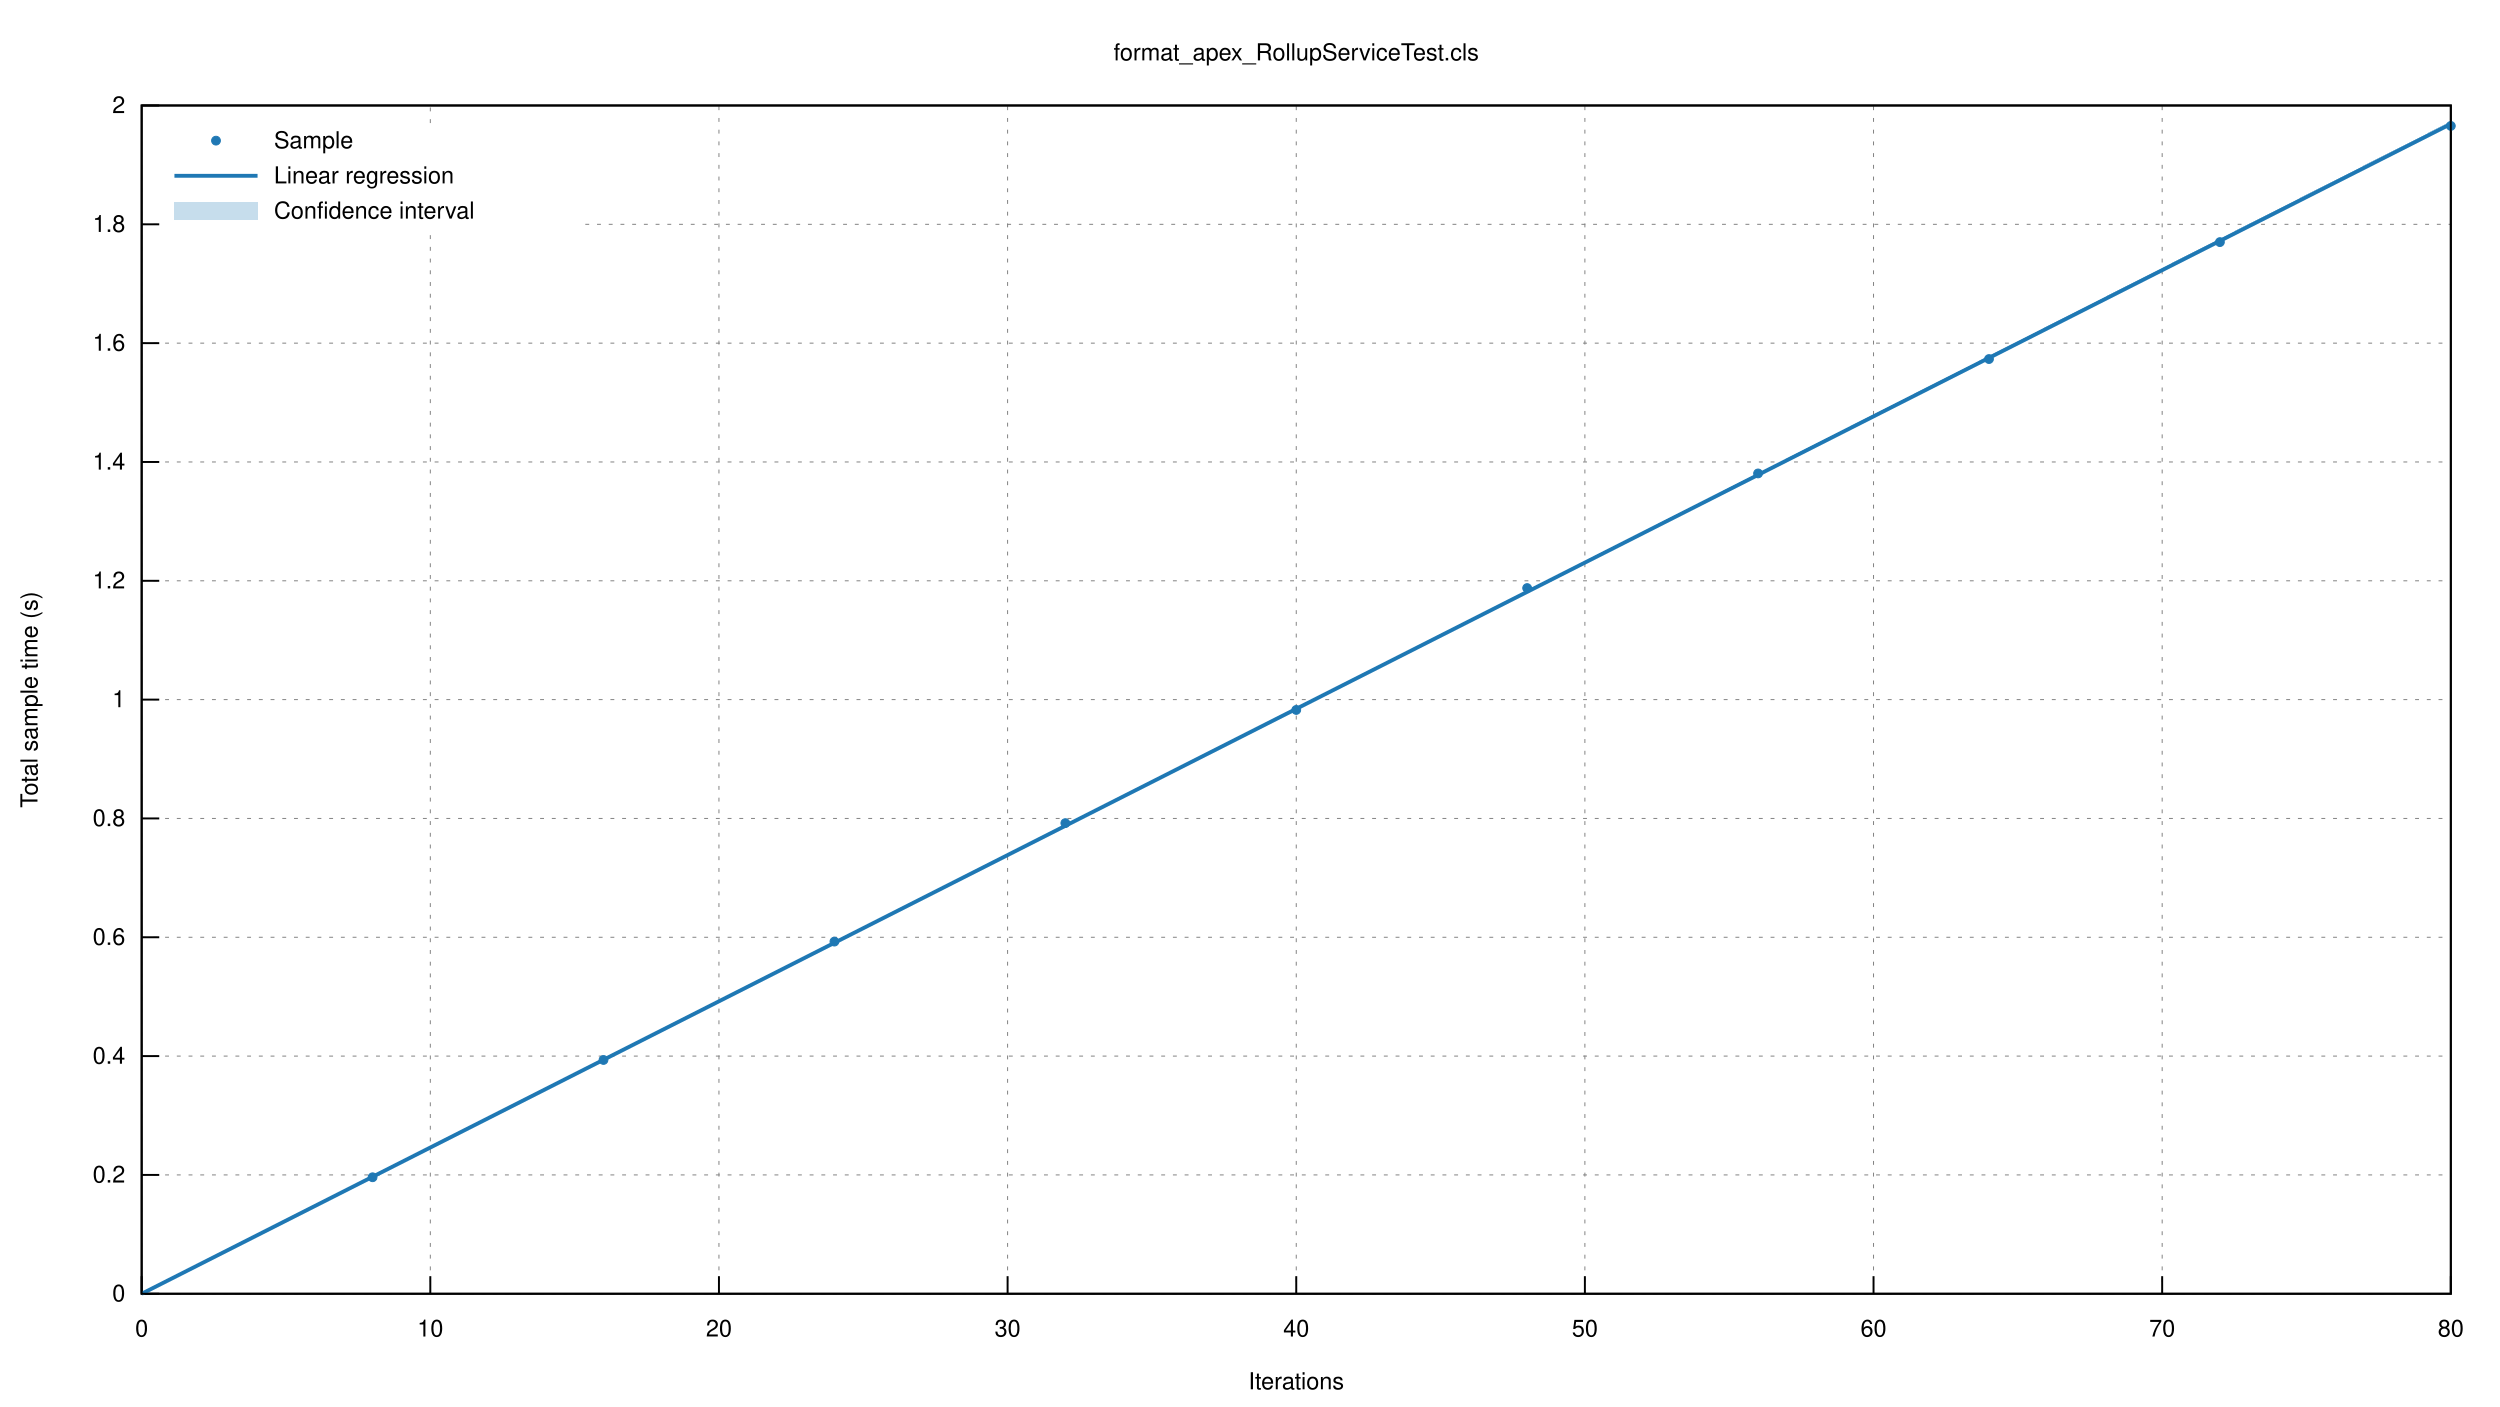
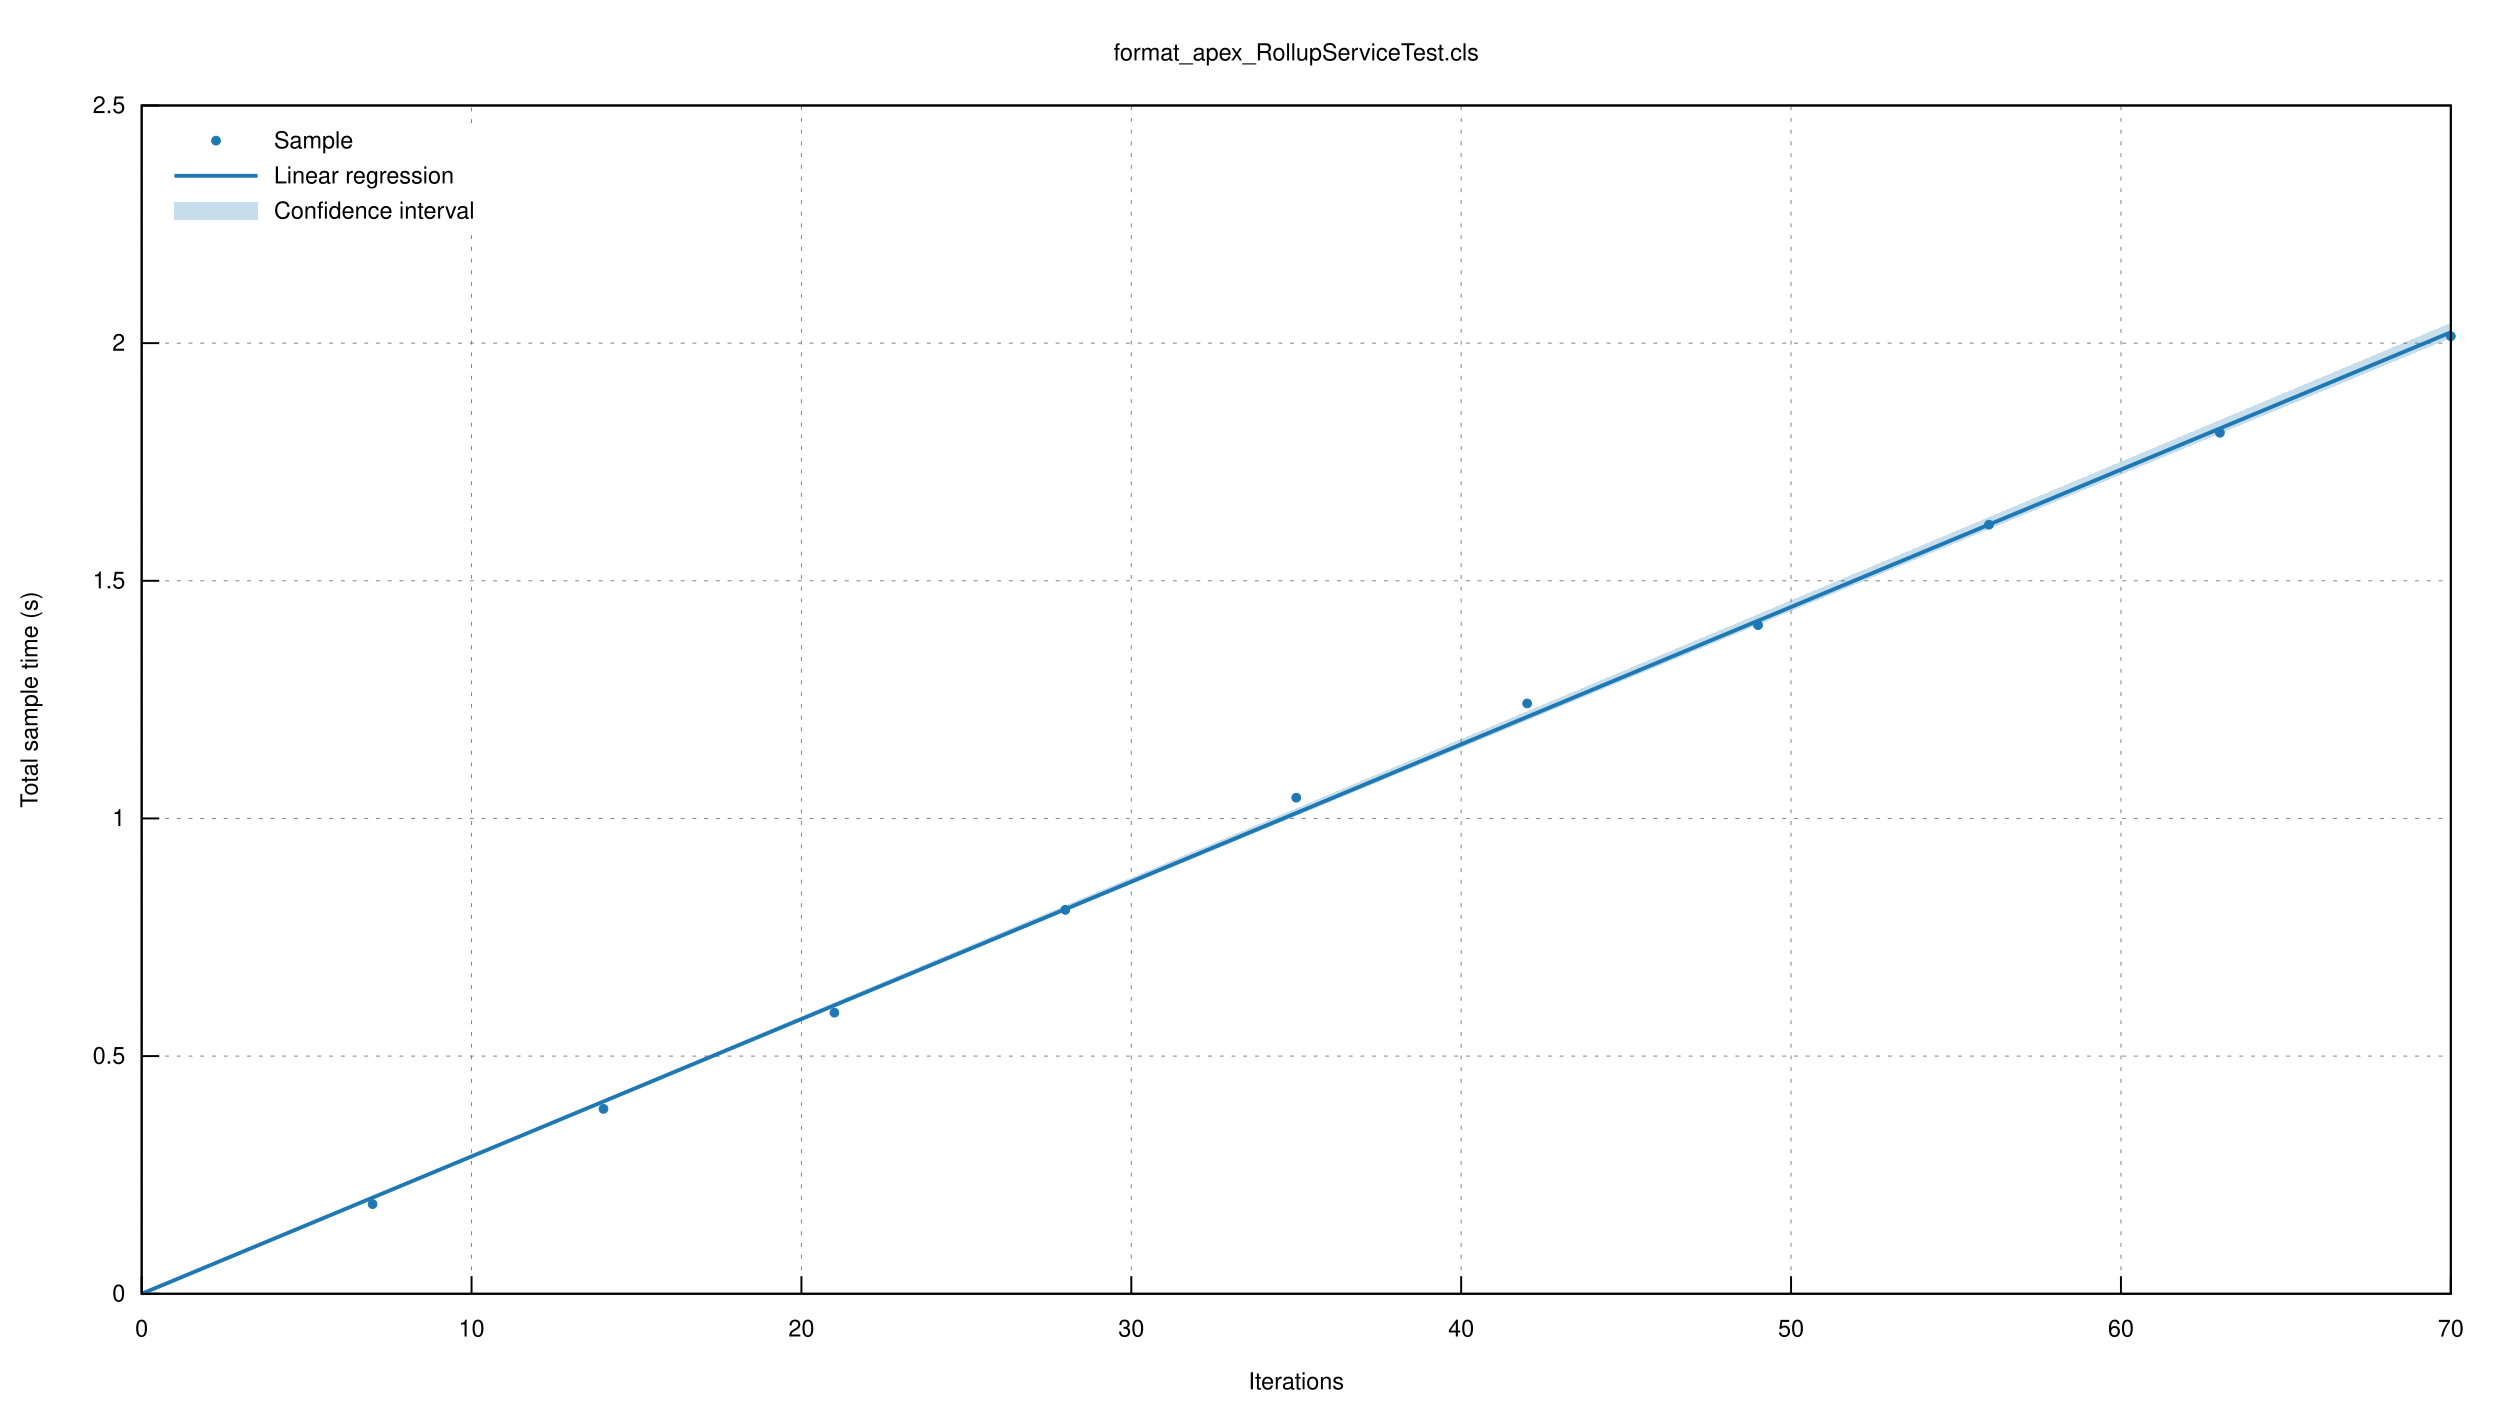
<svg xmlns="http://www.w3.org/2000/svg" xmlns:xlink="http://www.w3.org/1999/xlink" viewBox="0 0 1280 720">
  <g id="gnuplot_canvas">
    <rect x="0" y="0" width="1280" height="720" fill="none" />
    <defs>
      <circle id="gpDot" r="0.5" stroke-width="0.5" stroke="currentColor" />
      <path id="gpPt0" stroke-width="0.222" stroke="currentColor" d="M-1,0 h2 M0,-1 v2" />
      <path id="gpPt1" stroke-width="0.222" stroke="currentColor" d="M-1,-1 L1,1 M1,-1 L-1,1" />
      <path id="gpPt2" stroke-width="0.222" stroke="currentColor" d="M-1,0 L1,0 M0,-1 L0,1 M-1,-1 L1,1 M-1,1 L1,-1" />
      <rect id="gpPt3" stroke-width="0.222" stroke="currentColor" x="-1" y="-1" width="2" height="2" />
      <rect id="gpPt4" stroke-width="0.222" stroke="currentColor" fill="currentColor" x="-1" y="-1" width="2" height="2" />
      <circle id="gpPt5" stroke-width="0.222" stroke="currentColor" cx="0" cy="0" r="1" />
      <use xlink:href="#gpPt5" id="gpPt6" fill="currentColor" stroke="none" />
      <path id="gpPt7" stroke-width="0.222" stroke="currentColor" d="M0,-1.33 L-1.33,0.67 L1.33,0.67 z" />
      <use xlink:href="#gpPt7" id="gpPt8" fill="currentColor" stroke="none" />
      <use xlink:href="#gpPt7" id="gpPt9" stroke="currentColor" transform="rotate(180)" />
      <use xlink:href="#gpPt9" id="gpPt10" fill="currentColor" stroke="none" />
      <use xlink:href="#gpPt3" id="gpPt11" stroke="currentColor" transform="rotate(45)" />
      <use xlink:href="#gpPt11" id="gpPt12" fill="currentColor" stroke="none" />
      <path id="gpPt13" stroke-width="0.222" stroke="currentColor" d="M0,1.330 L1.265,0.411 L0.782,-1.067 L-0.782,-1.076 L-1.265,0.411 z" />
      <use xlink:href="#gpPt13" id="gpPt14" fill="currentColor" stroke="none" />
      <filter id="textbox" filterUnits="objectBoundingBox" x="0" y="0" height="1" width="1">
        <feFlood flood-color="white" flood-opacity="1" result="bgnd" />
        <feComposite in="SourceGraphic" in2="bgnd" operator="atop" />
      </filter>
      <filter id="greybox" filterUnits="objectBoundingBox" x="0" y="0" height="1" width="1">
        <feFlood flood-color="lightgrey" flood-opacity="1" result="grey" />
        <feComposite in="SourceGraphic" in2="grey" operator="atop" />
      </filter>
    </defs>
    <g fill="none" color="white" stroke="currentColor" stroke-width="1.00" stroke-linecap="butt" stroke-linejoin="miter">
</g>
    <g fill="none" color="black" stroke="currentColor" stroke-width="1.00" stroke-linecap="butt" stroke-linejoin="miter">
</g>
    <g fill="none" color="black" stroke="black" stroke-width="0.50" stroke-linecap="butt" stroke-linejoin="miter">
</g>
    <g fill="none" color="gray" stroke="currentColor" stroke-width="0.50" stroke-linecap="butt" stroke-linejoin="miter">
      <path stroke="gray" stroke-dasharray="2,4" class="gridline" d="M72.53,662.40 L1254.82,662.40  " />
    </g>
    <g fill="none" color="gray" stroke="gray" stroke-width="1.00" stroke-linecap="butt" stroke-linejoin="miter">
</g>
    <g fill="none" color="black" stroke="currentColor" stroke-width="1.00" stroke-linecap="butt" stroke-linejoin="miter">
      <path stroke="black" d="M72.53,662.40 L81.53,662.40  " />
      <g transform="translate(64.14,666.30)" stroke="none" fill="black" font-family="Helvetica" font-size="12.00" text-anchor="end">
        <text>
          <tspan font-family="Helvetica"> 0</tspan>
        </text>
      </g>
    </g>
    <g fill="none" color="black" stroke="currentColor" stroke-width="1.00" stroke-linecap="butt" stroke-linejoin="miter">
</g>
    <g fill="none" color="black" stroke="black" stroke-width="0.50" stroke-linecap="butt" stroke-linejoin="miter">
</g>
    <g fill="none" color="gray" stroke="currentColor" stroke-width="0.50" stroke-linecap="butt" stroke-linejoin="miter">
-       <path stroke="gray" stroke-dasharray="2,4" class="gridline" d="M72.53,601.56 L1254.82,601.56  " />
-     </g>
-     <g fill="none" color="gray" stroke="gray" stroke-width="1.00" stroke-linecap="butt" stroke-linejoin="miter">
- </g>
-     <g fill="none" color="black" stroke="currentColor" stroke-width="1.00" stroke-linecap="butt" stroke-linejoin="miter">
-       <path stroke="black" d="M72.53,601.56 L81.53,601.56  " />
-       <g transform="translate(64.14,605.46)" stroke="none" fill="black" font-family="Helvetica" font-size="12.00" text-anchor="end">
-         <text>
-           <tspan font-family="Helvetica"> 0.2</tspan>
-         </text>
-       </g>
-     </g>
-     <g fill="none" color="black" stroke="currentColor" stroke-width="1.00" stroke-linecap="butt" stroke-linejoin="miter">
- </g>
-     <g fill="none" color="black" stroke="black" stroke-width="0.50" stroke-linecap="butt" stroke-linejoin="miter">
- </g>
-     <g fill="none" color="gray" stroke="currentColor" stroke-width="0.50" stroke-linecap="butt" stroke-linejoin="miter">
      <path stroke="gray" stroke-dasharray="2,4" class="gridline" d="M72.53,540.72 L1254.82,540.72  " />
    </g>
    <g fill="none" color="gray" stroke="gray" stroke-width="1.00" stroke-linecap="butt" stroke-linejoin="miter">
</g>
    <g fill="none" color="black" stroke="currentColor" stroke-width="1.00" stroke-linecap="butt" stroke-linejoin="miter">
      <path stroke="black" d="M72.53,540.72 L81.53,540.72  " />
      <g transform="translate(64.14,544.62)" stroke="none" fill="black" font-family="Helvetica" font-size="12.00" text-anchor="end">
        <text>
-           <tspan font-family="Helvetica"> 0.4</tspan>
-         </text>
-       </g>
-     </g>
-     <g fill="none" color="black" stroke="currentColor" stroke-width="1.00" stroke-linecap="butt" stroke-linejoin="miter">
- </g>
-     <g fill="none" color="black" stroke="black" stroke-width="0.50" stroke-linecap="butt" stroke-linejoin="miter">
- </g>
-     <g fill="none" color="gray" stroke="currentColor" stroke-width="0.50" stroke-linecap="butt" stroke-linejoin="miter">
-       <path stroke="gray" stroke-dasharray="2,4" class="gridline" d="M72.53,479.88 L1254.82,479.88  " />
-     </g>
-     <g fill="none" color="gray" stroke="gray" stroke-width="1.00" stroke-linecap="butt" stroke-linejoin="miter">
- </g>
-     <g fill="none" color="black" stroke="currentColor" stroke-width="1.00" stroke-linecap="butt" stroke-linejoin="miter">
-       <path stroke="black" d="M72.53,479.88 L81.53,479.88  " />
-       <g transform="translate(64.14,483.78)" stroke="none" fill="black" font-family="Helvetica" font-size="12.00" text-anchor="end">
-         <text>
-           <tspan font-family="Helvetica"> 0.6</tspan>
+           <tspan font-family="Helvetica"> 0.5</tspan>
        </text>
      </g>
    </g>
    <g fill="none" color="black" stroke="currentColor" stroke-width="1.00" stroke-linecap="butt" stroke-linejoin="miter">
</g>
    <g fill="none" color="black" stroke="black" stroke-width="0.50" stroke-linecap="butt" stroke-linejoin="miter">
</g>
    <g fill="none" color="gray" stroke="currentColor" stroke-width="0.50" stroke-linecap="butt" stroke-linejoin="miter">
      <path stroke="gray" stroke-dasharray="2,4" class="gridline" d="M72.53,419.04 L1254.82,419.04  " />
    </g>
    <g fill="none" color="gray" stroke="gray" stroke-width="1.00" stroke-linecap="butt" stroke-linejoin="miter">
</g>
    <g fill="none" color="black" stroke="currentColor" stroke-width="1.00" stroke-linecap="butt" stroke-linejoin="miter">
      <path stroke="black" d="M72.53,419.04 L81.53,419.04  " />
      <g transform="translate(64.14,422.94)" stroke="none" fill="black" font-family="Helvetica" font-size="12.00" text-anchor="end">
        <text>
-           <tspan font-family="Helvetica"> 0.8</tspan>
-         </text>
-       </g>
-     </g>
-     <g fill="none" color="black" stroke="currentColor" stroke-width="1.00" stroke-linecap="butt" stroke-linejoin="miter">
- </g>
-     <g fill="none" color="black" stroke="black" stroke-width="0.50" stroke-linecap="butt" stroke-linejoin="miter">
- </g>
-     <g fill="none" color="gray" stroke="currentColor" stroke-width="0.50" stroke-linecap="butt" stroke-linejoin="miter">
-       <path stroke="gray" stroke-dasharray="2,4" class="gridline" d="M72.53,358.20 L1254.82,358.20  " />
-     </g>
-     <g fill="none" color="gray" stroke="gray" stroke-width="1.00" stroke-linecap="butt" stroke-linejoin="miter">
- </g>
-     <g fill="none" color="black" stroke="currentColor" stroke-width="1.00" stroke-linecap="butt" stroke-linejoin="miter">
-       <path stroke="black" d="M72.53,358.20 L81.53,358.20  " />
-       <g transform="translate(64.14,362.10)" stroke="none" fill="black" font-family="Helvetica" font-size="12.00" text-anchor="end">
-         <text>
          <tspan font-family="Helvetica"> 1</tspan>
        </text>
      </g>
    </g>
    <g fill="none" color="black" stroke="currentColor" stroke-width="1.00" stroke-linecap="butt" stroke-linejoin="miter">
</g>
    <g fill="none" color="black" stroke="black" stroke-width="0.50" stroke-linecap="butt" stroke-linejoin="miter">
</g>
    <g fill="none" color="gray" stroke="currentColor" stroke-width="0.50" stroke-linecap="butt" stroke-linejoin="miter">
      <path stroke="gray" stroke-dasharray="2,4" class="gridline" d="M72.53,297.37 L1254.82,297.37  " />
    </g>
    <g fill="none" color="gray" stroke="gray" stroke-width="1.00" stroke-linecap="butt" stroke-linejoin="miter">
</g>
    <g fill="none" color="black" stroke="currentColor" stroke-width="1.00" stroke-linecap="butt" stroke-linejoin="miter">
      <path stroke="black" d="M72.53,297.37 L81.53,297.37  " />
      <g transform="translate(64.14,301.27)" stroke="none" fill="black" font-family="Helvetica" font-size="12.00" text-anchor="end">
        <text>
-           <tspan font-family="Helvetica"> 1.2</tspan>
-         </text>
-       </g>
-     </g>
-     <g fill="none" color="black" stroke="currentColor" stroke-width="1.00" stroke-linecap="butt" stroke-linejoin="miter">
- </g>
-     <g fill="none" color="black" stroke="black" stroke-width="0.50" stroke-linecap="butt" stroke-linejoin="miter">
- </g>
-     <g fill="none" color="gray" stroke="currentColor" stroke-width="0.50" stroke-linecap="butt" stroke-linejoin="miter">
-       <path stroke="gray" stroke-dasharray="2,4" class="gridline" d="M72.53,236.53 L1254.82,236.53  " />
-     </g>
-     <g fill="none" color="gray" stroke="gray" stroke-width="1.00" stroke-linecap="butt" stroke-linejoin="miter">
- </g>
-     <g fill="none" color="black" stroke="currentColor" stroke-width="1.00" stroke-linecap="butt" stroke-linejoin="miter">
-       <path stroke="black" d="M72.53,236.53 L81.53,236.53  " />
-       <g transform="translate(64.14,240.43)" stroke="none" fill="black" font-family="Helvetica" font-size="12.00" text-anchor="end">
-         <text>
-           <tspan font-family="Helvetica"> 1.4</tspan>
+           <tspan font-family="Helvetica"> 1.5</tspan>
        </text>
      </g>
    </g>
    <g fill="none" color="black" stroke="currentColor" stroke-width="1.00" stroke-linecap="butt" stroke-linejoin="miter">
</g>
    <g fill="none" color="black" stroke="black" stroke-width="0.50" stroke-linecap="butt" stroke-linejoin="miter">
</g>
    <g fill="none" color="gray" stroke="currentColor" stroke-width="0.50" stroke-linecap="butt" stroke-linejoin="miter">
      <path stroke="gray" stroke-dasharray="2,4" class="gridline" d="M72.53,175.69 L1254.82,175.69  " />
    </g>
    <g fill="none" color="gray" stroke="gray" stroke-width="1.00" stroke-linecap="butt" stroke-linejoin="miter">
</g>
    <g fill="none" color="black" stroke="currentColor" stroke-width="1.00" stroke-linecap="butt" stroke-linejoin="miter">
      <path stroke="black" d="M72.53,175.69 L81.53,175.69  " />
      <g transform="translate(64.14,179.59)" stroke="none" fill="black" font-family="Helvetica" font-size="12.00" text-anchor="end">
        <text>
-           <tspan font-family="Helvetica"> 1.6</tspan>
-         </text>
-       </g>
-     </g>
-     <g fill="none" color="black" stroke="currentColor" stroke-width="1.00" stroke-linecap="butt" stroke-linejoin="miter">
- </g>
-     <g fill="none" color="black" stroke="black" stroke-width="0.50" stroke-linecap="butt" stroke-linejoin="miter">
- </g>
-     <g fill="none" color="gray" stroke="currentColor" stroke-width="0.50" stroke-linecap="butt" stroke-linejoin="miter">
-       <path stroke="gray" stroke-dasharray="2,4" class="gridline" d="M72.53,114.85 L80.92,114.85 M299.67,114.85 L1254.82,114.85  " />
-     </g>
-     <g fill="none" color="gray" stroke="gray" stroke-width="1.00" stroke-linecap="butt" stroke-linejoin="miter">
- </g>
-     <g fill="none" color="black" stroke="currentColor" stroke-width="1.00" stroke-linecap="butt" stroke-linejoin="miter">
-       <path stroke="black" d="M72.53,114.85 L81.53,114.85  " />
-       <g transform="translate(64.14,118.75)" stroke="none" fill="black" font-family="Helvetica" font-size="12.00" text-anchor="end">
-         <text>
-           <tspan font-family="Helvetica"> 1.8</tspan>
+           <tspan font-family="Helvetica"> 2</tspan>
        </text>
      </g>
    </g>
    <g fill="none" color="black" stroke="currentColor" stroke-width="1.00" stroke-linecap="butt" stroke-linejoin="miter">
</g>
    <g fill="none" color="black" stroke="black" stroke-width="0.50" stroke-linecap="butt" stroke-linejoin="miter">
</g>
    <g fill="none" color="gray" stroke="currentColor" stroke-width="0.50" stroke-linecap="butt" stroke-linejoin="miter">
      <path stroke="gray" stroke-dasharray="2,4" class="gridline" d="M72.53,54.01 L1254.82,54.01  " />
    </g>
    <g fill="none" color="gray" stroke="gray" stroke-width="1.00" stroke-linecap="butt" stroke-linejoin="miter">
</g>
    <g fill="none" color="black" stroke="currentColor" stroke-width="1.00" stroke-linecap="butt" stroke-linejoin="miter">
      <path stroke="black" d="M72.53,54.01 L81.53,54.01  " />
      <g transform="translate(64.14,57.91)" stroke="none" fill="black" font-family="Helvetica" font-size="12.00" text-anchor="end">
        <text>
-           <tspan font-family="Helvetica"> 2</tspan>
+           <tspan font-family="Helvetica"> 2.5</tspan>
        </text>
      </g>
    </g>
    <g fill="none" color="black" stroke="currentColor" stroke-width="1.00" stroke-linecap="butt" stroke-linejoin="miter">
</g>
    <g fill="none" color="black" stroke="black" stroke-width="0.50" stroke-linecap="butt" stroke-linejoin="miter">
</g>
    <g fill="none" color="gray" stroke="currentColor" stroke-width="0.50" stroke-linecap="butt" stroke-linejoin="miter">
      <path stroke="gray" stroke-dasharray="2,4" class="gridline" d="M72.53,662.40 L72.53,54.01  " />
    </g>
    <g fill="none" color="gray" stroke="gray" stroke-width="1.00" stroke-linecap="butt" stroke-linejoin="miter">
</g>
    <g fill="none" color="black" stroke="currentColor" stroke-width="1.00" stroke-linecap="butt" stroke-linejoin="miter">
      <path stroke="black" d="M72.53,662.40 L72.53,653.40  " />
      <g transform="translate(72.53,684.30)" stroke="none" fill="black" font-family="Helvetica" font-size="12.00" text-anchor="middle">
        <text>
          <tspan font-family="Helvetica"> 0</tspan>
        </text>
      </g>
    </g>
    <g fill="none" color="black" stroke="currentColor" stroke-width="1.00" stroke-linecap="butt" stroke-linejoin="miter">
</g>
    <g fill="none" color="black" stroke="black" stroke-width="0.50" stroke-linecap="butt" stroke-linejoin="miter">
</g>
    <g fill="none" color="gray" stroke="currentColor" stroke-width="0.50" stroke-linecap="butt" stroke-linejoin="miter">
-       <path stroke="gray" stroke-dasharray="2,4" class="gridline" d="M220.32,662.40 L220.32,117.01 M220.32,63.01 L220.32,54.01  " />
-     </g>
-     <g fill="none" color="gray" stroke="gray" stroke-width="1.00" stroke-linecap="butt" stroke-linejoin="miter">
- </g>
-     <g fill="none" color="black" stroke="currentColor" stroke-width="1.00" stroke-linecap="butt" stroke-linejoin="miter">
-       <path stroke="black" d="M220.32,662.40 L220.32,653.40  " />
-       <g transform="translate(220.32,684.30)" stroke="none" fill="black" font-family="Helvetica" font-size="12.00" text-anchor="middle">
+       <path stroke="gray" stroke-dasharray="2,4" class="gridline" d="M241.43,662.40 L241.43,117.01 M241.43,63.01 L241.43,54.01  " />
+     </g>
+     <g fill="none" color="gray" stroke="gray" stroke-width="1.00" stroke-linecap="butt" stroke-linejoin="miter">
+ </g>
+     <g fill="none" color="black" stroke="currentColor" stroke-width="1.00" stroke-linecap="butt" stroke-linejoin="miter">
+       <path stroke="black" d="M241.43,662.40 L241.43,653.40  " />
+       <g transform="translate(241.43,684.30)" stroke="none" fill="black" font-family="Helvetica" font-size="12.00" text-anchor="middle">
        <text>
          <tspan font-family="Helvetica"> 10</tspan>
        </text>
      </g>
    </g>
    <g fill="none" color="black" stroke="currentColor" stroke-width="1.00" stroke-linecap="butt" stroke-linejoin="miter">
</g>
    <g fill="none" color="black" stroke="black" stroke-width="0.50" stroke-linecap="butt" stroke-linejoin="miter">
</g>
    <g fill="none" color="gray" stroke="currentColor" stroke-width="0.50" stroke-linecap="butt" stroke-linejoin="miter">
-       <path stroke="gray" stroke-dasharray="2,4" class="gridline" d="M368.10,662.40 L368.10,54.01  " />
-     </g>
-     <g fill="none" color="gray" stroke="gray" stroke-width="1.00" stroke-linecap="butt" stroke-linejoin="miter">
- </g>
-     <g fill="none" color="black" stroke="currentColor" stroke-width="1.00" stroke-linecap="butt" stroke-linejoin="miter">
-       <path stroke="black" d="M368.10,662.40 L368.10,653.40  " />
-       <g transform="translate(368.10,684.30)" stroke="none" fill="black" font-family="Helvetica" font-size="12.00" text-anchor="middle">
+       <path stroke="gray" stroke-dasharray="2,4" class="gridline" d="M410.33,662.40 L410.33,54.01  " />
+     </g>
+     <g fill="none" color="gray" stroke="gray" stroke-width="1.00" stroke-linecap="butt" stroke-linejoin="miter">
+ </g>
+     <g fill="none" color="black" stroke="currentColor" stroke-width="1.00" stroke-linecap="butt" stroke-linejoin="miter">
+       <path stroke="black" d="M410.33,662.40 L410.33,653.40  " />
+       <g transform="translate(410.33,684.30)" stroke="none" fill="black" font-family="Helvetica" font-size="12.00" text-anchor="middle">
        <text>
          <tspan font-family="Helvetica"> 20</tspan>
        </text>
      </g>
    </g>
    <g fill="none" color="black" stroke="currentColor" stroke-width="1.00" stroke-linecap="butt" stroke-linejoin="miter">
</g>
    <g fill="none" color="black" stroke="black" stroke-width="0.50" stroke-linecap="butt" stroke-linejoin="miter">
</g>
    <g fill="none" color="gray" stroke="currentColor" stroke-width="0.50" stroke-linecap="butt" stroke-linejoin="miter">
-       <path stroke="gray" stroke-dasharray="2,4" class="gridline" d="M515.89,662.40 L515.89,54.01  " />
-     </g>
-     <g fill="none" color="gray" stroke="gray" stroke-width="1.00" stroke-linecap="butt" stroke-linejoin="miter">
- </g>
-     <g fill="none" color="black" stroke="currentColor" stroke-width="1.00" stroke-linecap="butt" stroke-linejoin="miter">
-       <path stroke="black" d="M515.89,662.40 L515.89,653.40  " />
-       <g transform="translate(515.89,684.30)" stroke="none" fill="black" font-family="Helvetica" font-size="12.00" text-anchor="middle">
+       <path stroke="gray" stroke-dasharray="2,4" class="gridline" d="M579.23,662.40 L579.23,54.01  " />
+     </g>
+     <g fill="none" color="gray" stroke="gray" stroke-width="1.00" stroke-linecap="butt" stroke-linejoin="miter">
+ </g>
+     <g fill="none" color="black" stroke="currentColor" stroke-width="1.00" stroke-linecap="butt" stroke-linejoin="miter">
+       <path stroke="black" d="M579.23,662.40 L579.23,653.40  " />
+       <g transform="translate(579.23,684.30)" stroke="none" fill="black" font-family="Helvetica" font-size="12.00" text-anchor="middle">
        <text>
          <tspan font-family="Helvetica"> 30</tspan>
        </text>
      </g>
    </g>
    <g fill="none" color="black" stroke="currentColor" stroke-width="1.00" stroke-linecap="butt" stroke-linejoin="miter">
</g>
    <g fill="none" color="black" stroke="black" stroke-width="0.50" stroke-linecap="butt" stroke-linejoin="miter">
</g>
    <g fill="none" color="gray" stroke="currentColor" stroke-width="0.50" stroke-linecap="butt" stroke-linejoin="miter">
-       <path stroke="gray" stroke-dasharray="2,4" class="gridline" d="M663.68,662.40 L663.68,54.01  " />
-     </g>
-     <g fill="none" color="gray" stroke="gray" stroke-width="1.00" stroke-linecap="butt" stroke-linejoin="miter">
- </g>
-     <g fill="none" color="black" stroke="currentColor" stroke-width="1.00" stroke-linecap="butt" stroke-linejoin="miter">
-       <path stroke="black" d="M663.68,662.40 L663.68,653.40  " />
-       <g transform="translate(663.68,684.30)" stroke="none" fill="black" font-family="Helvetica" font-size="12.00" text-anchor="middle">
+       <path stroke="gray" stroke-dasharray="2,4" class="gridline" d="M748.12,662.40 L748.12,54.01  " />
+     </g>
+     <g fill="none" color="gray" stroke="gray" stroke-width="1.00" stroke-linecap="butt" stroke-linejoin="miter">
+ </g>
+     <g fill="none" color="black" stroke="currentColor" stroke-width="1.00" stroke-linecap="butt" stroke-linejoin="miter">
+       <path stroke="black" d="M748.12,662.40 L748.12,653.40  " />
+       <g transform="translate(748.12,684.30)" stroke="none" fill="black" font-family="Helvetica" font-size="12.00" text-anchor="middle">
        <text>
          <tspan font-family="Helvetica"> 40</tspan>
        </text>
      </g>
    </g>
    <g fill="none" color="black" stroke="currentColor" stroke-width="1.00" stroke-linecap="butt" stroke-linejoin="miter">
</g>
    <g fill="none" color="black" stroke="black" stroke-width="0.50" stroke-linecap="butt" stroke-linejoin="miter">
</g>
    <g fill="none" color="gray" stroke="currentColor" stroke-width="0.50" stroke-linecap="butt" stroke-linejoin="miter">
-       <path stroke="gray" stroke-dasharray="2,4" class="gridline" d="M811.46,662.40 L811.46,54.01  " />
-     </g>
-     <g fill="none" color="gray" stroke="gray" stroke-width="1.00" stroke-linecap="butt" stroke-linejoin="miter">
- </g>
-     <g fill="none" color="black" stroke="currentColor" stroke-width="1.00" stroke-linecap="butt" stroke-linejoin="miter">
-       <path stroke="black" d="M811.46,662.40 L811.46,653.40  " />
-       <g transform="translate(811.46,684.30)" stroke="none" fill="black" font-family="Helvetica" font-size="12.00" text-anchor="middle">
+       <path stroke="gray" stroke-dasharray="2,4" class="gridline" d="M917.02,662.40 L917.02,54.01  " />
+     </g>
+     <g fill="none" color="gray" stroke="gray" stroke-width="1.00" stroke-linecap="butt" stroke-linejoin="miter">
+ </g>
+     <g fill="none" color="black" stroke="currentColor" stroke-width="1.00" stroke-linecap="butt" stroke-linejoin="miter">
+       <path stroke="black" d="M917.02,662.40 L917.02,653.40  " />
+       <g transform="translate(917.02,684.30)" stroke="none" fill="black" font-family="Helvetica" font-size="12.00" text-anchor="middle">
        <text>
          <tspan font-family="Helvetica"> 50</tspan>
        </text>
      </g>
    </g>
    <g fill="none" color="black" stroke="currentColor" stroke-width="1.00" stroke-linecap="butt" stroke-linejoin="miter">
</g>
    <g fill="none" color="black" stroke="black" stroke-width="0.50" stroke-linecap="butt" stroke-linejoin="miter">
</g>
    <g fill="none" color="gray" stroke="currentColor" stroke-width="0.50" stroke-linecap="butt" stroke-linejoin="miter">
-       <path stroke="gray" stroke-dasharray="2,4" class="gridline" d="M959.25,662.40 L959.25,54.01  " />
-     </g>
-     <g fill="none" color="gray" stroke="gray" stroke-width="1.00" stroke-linecap="butt" stroke-linejoin="miter">
- </g>
-     <g fill="none" color="black" stroke="currentColor" stroke-width="1.00" stroke-linecap="butt" stroke-linejoin="miter">
-       <path stroke="black" d="M959.25,662.40 L959.25,653.40  " />
-       <g transform="translate(959.25,684.30)" stroke="none" fill="black" font-family="Helvetica" font-size="12.00" text-anchor="middle">
+       <path stroke="gray" stroke-dasharray="2,4" class="gridline" d="M1085.92,662.40 L1085.92,54.01  " />
+     </g>
+     <g fill="none" color="gray" stroke="gray" stroke-width="1.00" stroke-linecap="butt" stroke-linejoin="miter">
+ </g>
+     <g fill="none" color="black" stroke="currentColor" stroke-width="1.00" stroke-linecap="butt" stroke-linejoin="miter">
+       <path stroke="black" d="M1085.92,662.40 L1085.92,653.40  " />
+       <g transform="translate(1085.92,684.30)" stroke="none" fill="black" font-family="Helvetica" font-size="12.00" text-anchor="middle">
        <text>
          <tspan font-family="Helvetica"> 60</tspan>
-         </text>
-       </g>
-     </g>
-     <g fill="none" color="black" stroke="currentColor" stroke-width="1.00" stroke-linecap="butt" stroke-linejoin="miter">
- </g>
-     <g fill="none" color="black" stroke="black" stroke-width="0.50" stroke-linecap="butt" stroke-linejoin="miter">
- </g>
-     <g fill="none" color="gray" stroke="currentColor" stroke-width="0.50" stroke-linecap="butt" stroke-linejoin="miter">
-       <path stroke="gray" stroke-dasharray="2,4" class="gridline" d="M1107.03,662.40 L1107.03,54.01  " />
-     </g>
-     <g fill="none" color="gray" stroke="gray" stroke-width="1.00" stroke-linecap="butt" stroke-linejoin="miter">
- </g>
-     <g fill="none" color="black" stroke="currentColor" stroke-width="1.00" stroke-linecap="butt" stroke-linejoin="miter">
-       <path stroke="black" d="M1107.03,662.40 L1107.03,653.40  " />
-       <g transform="translate(1107.03,684.30)" stroke="none" fill="black" font-family="Helvetica" font-size="12.00" text-anchor="middle">
-         <text>
-           <tspan font-family="Helvetica"> 70</tspan>
        </text>
      </g>
    </g>
    <g fill="none" color="black" stroke="currentColor" stroke-width="1.00" stroke-linecap="butt" stroke-linejoin="miter">
</g>
    <g fill="none" color="black" stroke="black" stroke-width="0.50" stroke-linecap="butt" stroke-linejoin="miter">
</g>
    <g fill="none" color="gray" stroke="currentColor" stroke-width="0.50" stroke-linecap="butt" stroke-linejoin="miter">
      <path stroke="gray" stroke-dasharray="2,4" class="gridline" d="M1254.82,662.40 L1254.82,54.01  " />
    </g>
    <g fill="none" color="gray" stroke="gray" stroke-width="1.00" stroke-linecap="butt" stroke-linejoin="miter">
</g>
    <g fill="none" color="black" stroke="currentColor" stroke-width="1.00" stroke-linecap="butt" stroke-linejoin="miter">
      <path stroke="black" d="M1254.82,662.40 L1254.82,653.40  " />
      <g transform="translate(1254.82,684.30)" stroke="none" fill="black" font-family="Helvetica" font-size="12.00" text-anchor="middle">
        <text>
-           <tspan font-family="Helvetica"> 80</tspan>
+           <tspan font-family="Helvetica"> 70</tspan>
        </text>
      </g>
    </g>
    <g fill="none" color="black" stroke="currentColor" stroke-width="1.00" stroke-linecap="butt" stroke-linejoin="miter">
</g>
    <g fill="none" color="black" stroke="currentColor" stroke-width="1.00" stroke-linecap="butt" stroke-linejoin="miter">
      <path stroke="black" d="M72.53,54.01 L72.53,662.40 L1254.82,662.40 L1254.82,54.01 L72.53,54.01 Z  " />
    </g>
    <g fill="none" color="black" stroke="currentColor" stroke-width="1.00" stroke-linecap="butt" stroke-linejoin="miter">
      <g transform="translate(19.18,358.21) rotate(270)" stroke="none" fill="black" font-family="Helvetica" font-size="12.00" text-anchor="middle">
        <text>
          <tspan font-family="Helvetica">Total sample time (s)</tspan>
        </text>
      </g>
    </g>
    <g fill="none" color="black" stroke="currentColor" stroke-width="1.00" stroke-linecap="butt" stroke-linejoin="miter">
      <g transform="translate(663.67,711.30)" stroke="none" fill="black" font-family="Helvetica" font-size="12.00" text-anchor="middle">
        <text>
          <tspan font-family="Helvetica">Iterations</tspan>
        </text>
      </g>
    </g>
    <g fill="none" color="black" stroke="currentColor" stroke-width="1.00" stroke-linecap="butt" stroke-linejoin="miter">
</g>
    <g id="gnuplot_plot_1">
      <g fill="none" color="black" stroke="currentColor" stroke-width="1.00" stroke-linecap="butt" stroke-linejoin="miter">
        <g transform="translate(140.26,75.91)" stroke="none" fill="black" font-family="Helvetica" font-size="12.00" text-anchor="start">
          <text>
            <tspan font-family="Helvetica">Sample</tspan>
          </text>
        </g>
      </g>
      <g fill="none" color="black" stroke="currentColor" stroke-width="1.00" stroke-linecap="butt" stroke-linejoin="miter">
-         <use xlink:href="#gpPt6" transform="translate(190.76,602.76) scale(2.25)" color="rgb( 31, 120, 180)" />
-         <use xlink:href="#gpPt6" transform="translate(308.99,542.70) scale(2.25)" color="rgb( 31, 120, 180)" />
-         <use xlink:href="#gpPt6" transform="translate(427.22,482.10) scale(2.25)" color="rgb( 31, 120, 180)" />
-         <use xlink:href="#gpPt6" transform="translate(545.45,421.44) scale(2.25)" color="rgb( 31, 120, 180)" />
-         <use xlink:href="#gpPt6" transform="translate(663.68,363.49) scale(2.25)" color="rgb( 31, 120, 180)" />
-         <use xlink:href="#gpPt6" transform="translate(781.90,301.09) scale(2.25)" color="rgb( 31, 120, 180)" />
-         <use xlink:href="#gpPt6" transform="translate(900.13,242.40) scale(2.25)" color="rgb( 31, 120, 180)" />
-         <use xlink:href="#gpPt6" transform="translate(1018.36,183.83) scale(2.25)" color="rgb( 31, 120, 180)" />
-         <use xlink:href="#gpPt6" transform="translate(1136.59,123.96) scale(2.25)" color="rgb( 31, 120, 180)" />
-         <use xlink:href="#gpPt6" transform="translate(1254.82,64.47) scale(2.25)" color="rgb( 31, 120, 180)" />
+         <use xlink:href="#gpPt6" transform="translate(190.76,616.50) scale(2.25)" color="rgb( 31, 120, 180)" />
+         <use xlink:href="#gpPt6" transform="translate(308.99,567.73) scale(2.25)" color="rgb( 31, 120, 180)" />
+         <use xlink:href="#gpPt6" transform="translate(427.22,518.49) scale(2.25)" color="rgb( 31, 120, 180)" />
+         <use xlink:href="#gpPt6" transform="translate(545.45,465.85) scale(2.25)" color="rgb( 31, 120, 180)" />
+         <use xlink:href="#gpPt6" transform="translate(663.68,408.42) scale(2.25)" color="rgb( 31, 120, 180)" />
+         <use xlink:href="#gpPt6" transform="translate(781.90,360.17) scale(2.25)" color="rgb( 31, 120, 180)" />
+         <use xlink:href="#gpPt6" transform="translate(900.13,320.06) scale(2.25)" color="rgb( 31, 120, 180)" />
+         <use xlink:href="#gpPt6" transform="translate(1018.36,268.65) scale(2.25)" color="rgb( 31, 120, 180)" />
+         <use xlink:href="#gpPt6" transform="translate(1136.59,221.58) scale(2.25)" color="rgb( 31, 120, 180)" />
+         <use xlink:href="#gpPt6" transform="translate(1254.82,172.13) scale(2.25)" color="rgb( 31, 120, 180)" />
        <use xlink:href="#gpPt6" transform="translate(110.59,72.01) scale(2.25)" color="rgb( 31, 120, 180)" />
      </g>
    </g>
    <g id="gnuplot_plot_2">
      <g fill="none" color="white" stroke="rgb( 31, 120, 180)" stroke-width="2.00" stroke-linecap="butt" stroke-linejoin="miter">
</g>
      <g fill="none" color="black" stroke="currentColor" stroke-width="2.00" stroke-linecap="butt" stroke-linejoin="miter">
        <g transform="translate(140.26,93.91)" stroke="none" fill="black" font-family="Helvetica" font-size="12.00" text-anchor="start">
          <text>
            <tspan font-family="Helvetica">Linear regression</tspan>
          </text>
        </g>
      </g>
      <g fill="none" color="black" stroke="currentColor" stroke-width="2.00" stroke-linecap="butt" stroke-linejoin="miter">
-         <path stroke="rgb( 31, 120, 180)" d="M89.31,90.01 L131.87,90.01 M72.53,662.40 L1254.82,63.44  " />
+         <path stroke="rgb( 31, 120, 180)" d="M89.31,90.01 L131.87,90.01 M72.53,662.40 L1254.82,170.12  " />
      </g>
    </g>
    <g id="gnuplot_plot_3">
      <g fill="none" color="white" stroke="rgb( 31, 120, 180)" stroke-width="1.00" stroke-linecap="butt" stroke-linejoin="miter">
</g>
      <g fill="none" color="black" stroke="currentColor" stroke-width="1.00" stroke-linecap="butt" stroke-linejoin="miter">
        <g transform="translate(140.26,111.91)" stroke="none" fill="black" font-family="Helvetica" font-size="12.00" text-anchor="start">
          <text>
            <tspan font-family="Helvetica">Confidence interval</tspan>
          </text>
        </g>
      </g>
      <g fill="none" color="black" stroke="currentColor" stroke-width="1.00" stroke-linecap="butt" stroke-linejoin="miter">
        <g stroke="none" shape-rendering="crispEdges">
          <polygon fill="rgb( 31, 120, 180)" fill-opacity="0.25" points="89.31,112.51 131.87,112.51 131.87,103.51 89.31,103.51 " />
          <polygon fill="rgb( 31, 120, 180)" fill-opacity="0.25" points="72.53,662.40 72.53,662.40 72.53,662.40 " />
-           <polygon fill="rgb( 31, 120, 180)" fill-opacity="0.25" points="72.53,662.40 1254.82,64.18 1254.82,62.03 " />
+           <polygon fill="rgb( 31, 120, 180)" fill-opacity="0.25" points="72.53,662.40 1254.82,173.08 1254.82,165.35 " />
        </g>
      </g>
    </g>
    <g fill="none" color="white" stroke="rgb( 31, 120, 180)" stroke-width="2.00" stroke-linecap="butt" stroke-linejoin="miter">
</g>
    <g fill="none" color="black" stroke="currentColor" stroke-width="2.00" stroke-linecap="butt" stroke-linejoin="miter">
</g>
    <g fill="none" color="black" stroke="black" stroke-width="1.00" stroke-linecap="butt" stroke-linejoin="miter">
</g>
    <g fill="none" color="black" stroke="currentColor" stroke-width="1.00" stroke-linecap="butt" stroke-linejoin="miter">
      <path stroke="black" d="M72.53,54.01 L72.53,662.40 L1254.82,662.40 L1254.82,54.01 L72.53,54.01 Z  " />
    </g>
    <g fill="none" color="black" stroke="currentColor" stroke-width="1.00" stroke-linecap="butt" stroke-linejoin="miter">
      <g transform="translate(663.67,30.91)" stroke="none" fill="black" font-family="Helvetica" font-size="12.00" text-anchor="middle">
        <text>
          <tspan font-family="Helvetica">format_apex_RollupServiceTest.cls</tspan>
        </text>
      </g>
    </g>
    <g fill="none" color="black" stroke="currentColor" stroke-width="1.00" stroke-linecap="butt" stroke-linejoin="miter">
</g>
  </g>
</svg>
